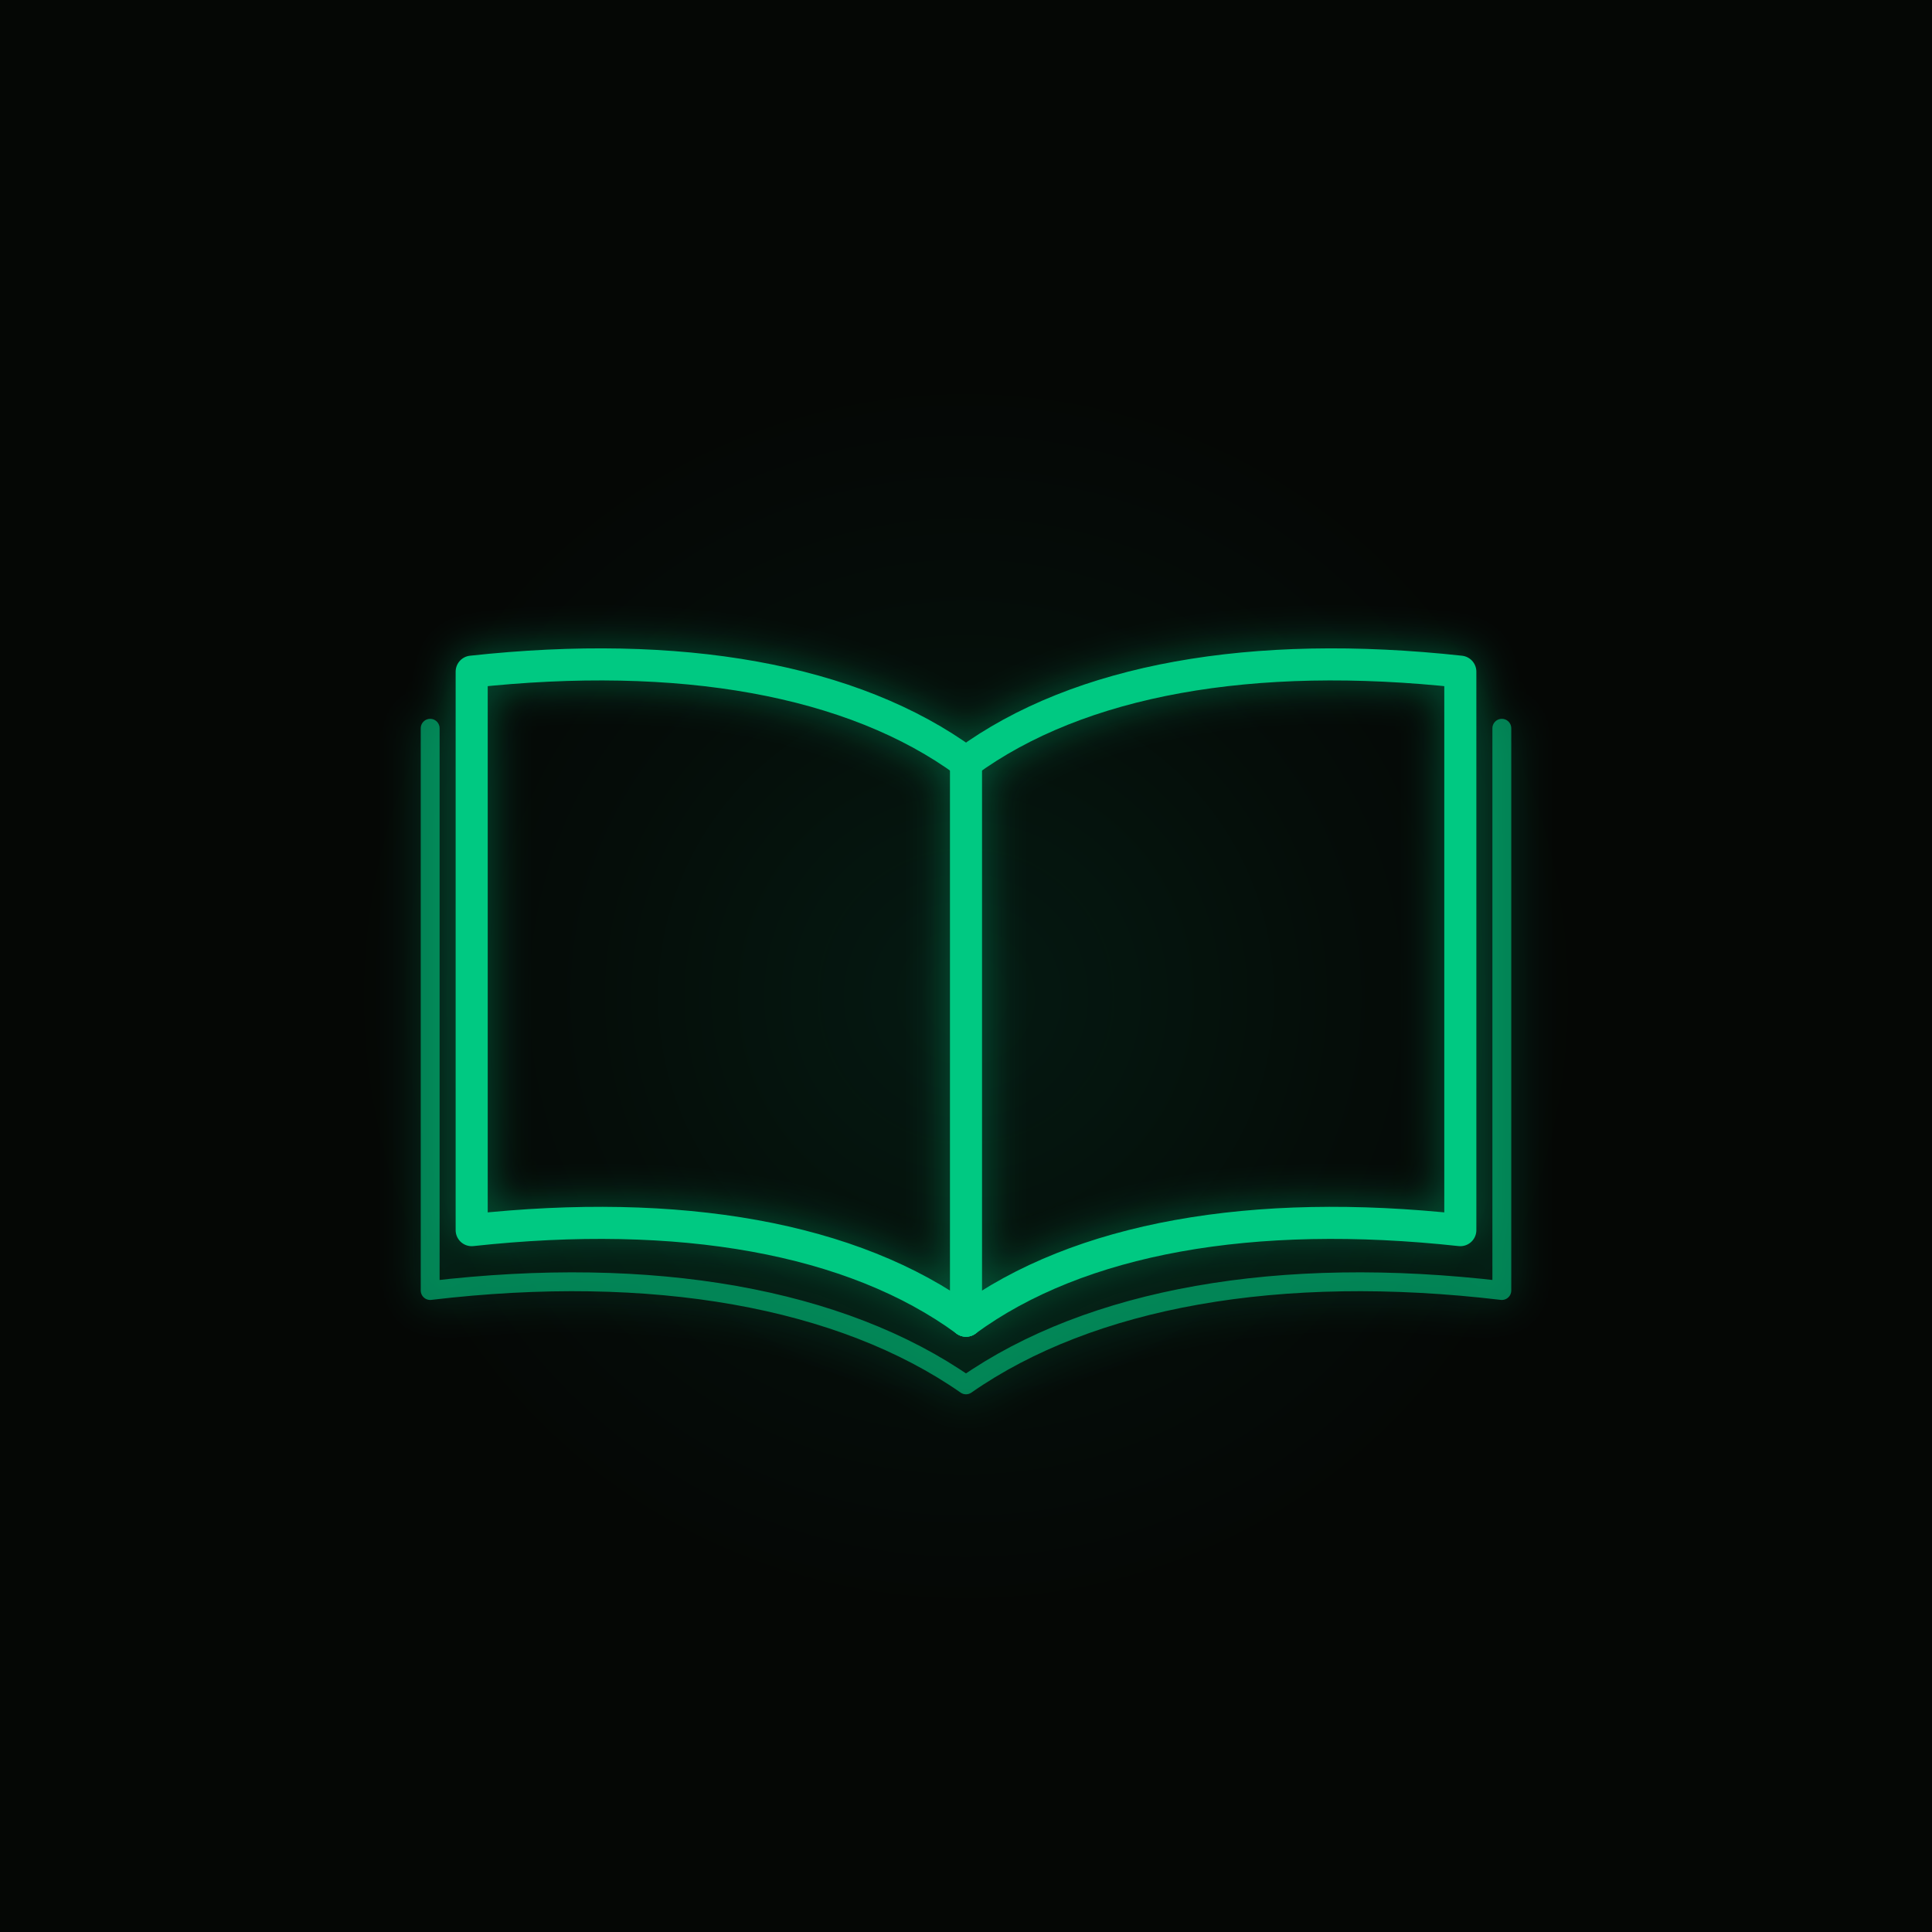
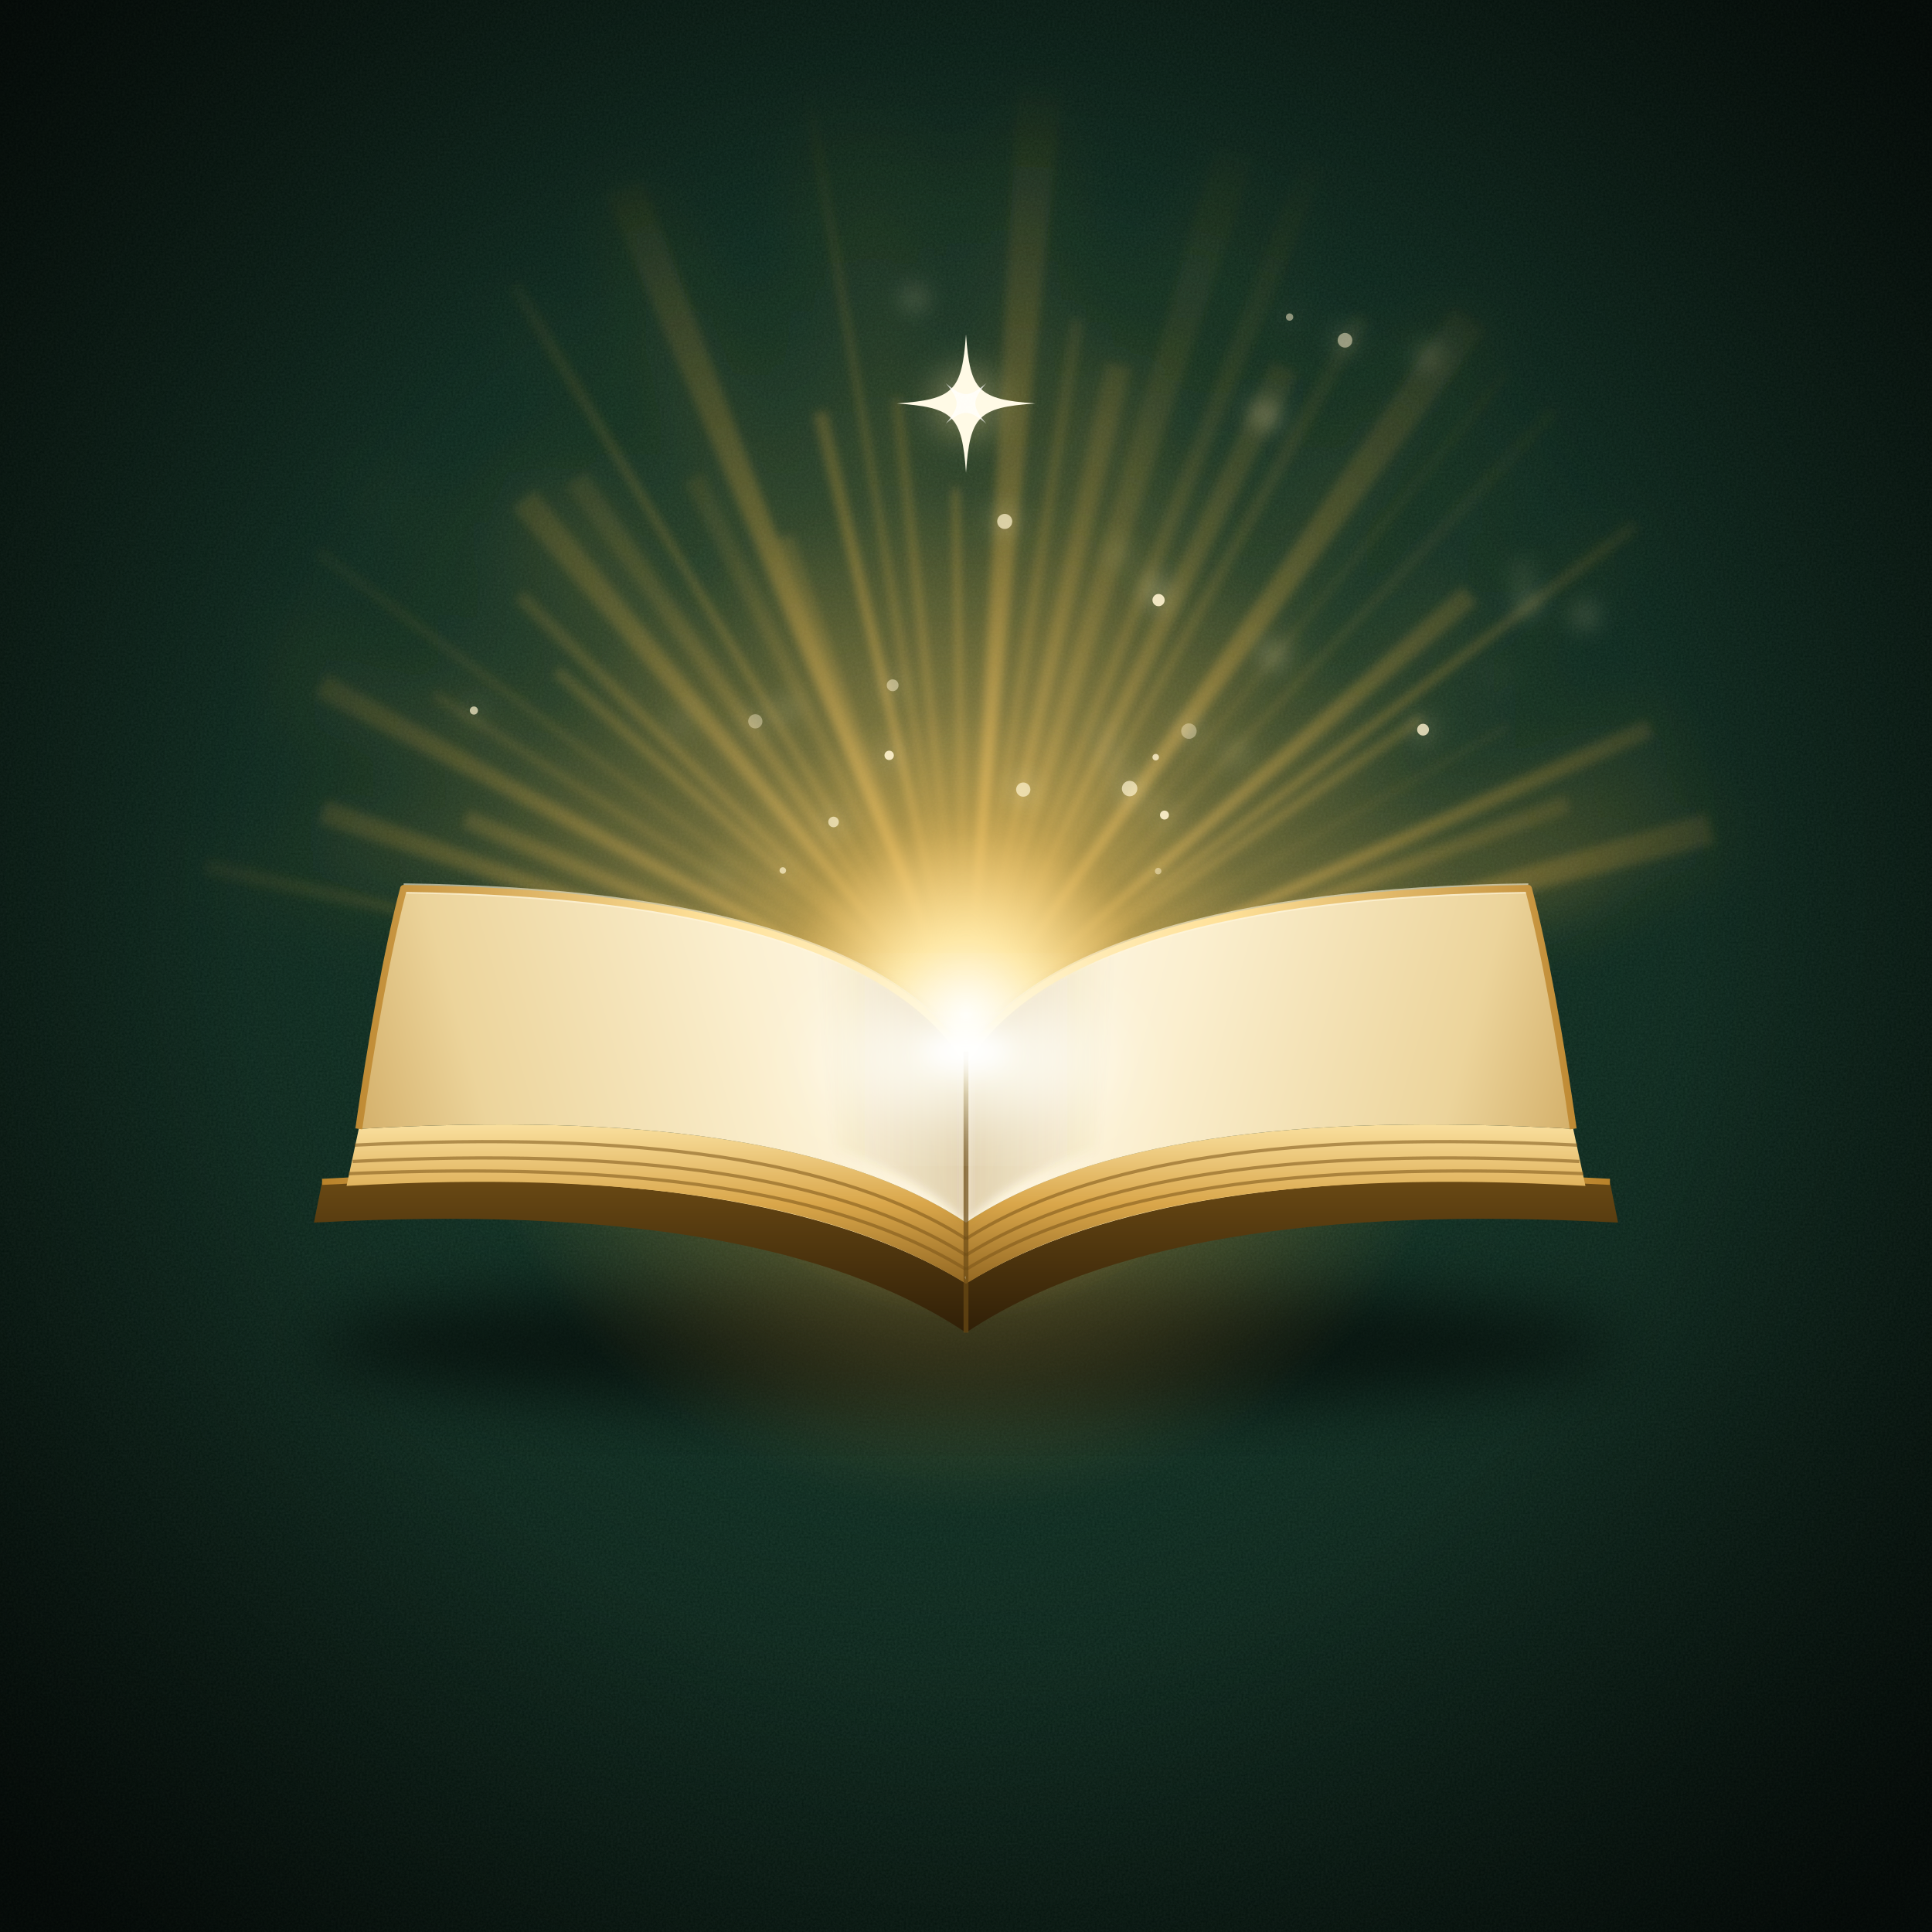
<svg xmlns="http://www.w3.org/2000/svg" viewBox="0 0 1024 1024" width="1024" height="1024">
  <defs>
-     <radialGradient id="halo" cx="512" cy="528" r="330" gradientUnits="userSpaceOnUse">
-       <stop offset="0" stop-color="#00C982" stop-opacity="0.10" />
-       <stop offset="0.6" stop-color="#00C982" stop-opacity="0.03" />
-       <stop offset="1" stop-color="#00C982" stop-opacity="0" />
-     </radialGradient>
-     <filter id="glow" x="-30%" y="-30%" width="160%" height="160%">
-       <feGaussianBlur stdDeviation="11" />
-     </filter>
-     <g id="book" fill="none" stroke="#00C982" stroke-linecap="round" stroke-linejoin="round">
-       <path stroke-width="17" d="M512 404 C 452 360, 360 344, 250 356 L 250 652 C 360 640, 452 656, 512 700" />
-       <path stroke-width="17" d="M512 404 C 572 360, 664 344, 774 356 L 774 652 C 664 640, 572 656, 512 700" />
-       <path stroke-width="17" d="M512 404 L 512 700" />
-       <path stroke-width="10" opacity="0.6" d="M228 386 L 228 684 C 346 670, 446 688, 512 734 C 578 688, 678 670, 796 684 L 796 386" />
-     </g>
+     <radialGradient id="bg" cx="512" cy="470" r="720" gradientUnits="userSpaceOnUse">
+       <stop offset="0" stop-color="#133a2a" />
+       <stop offset=".5" stop-color="#0a261b" />
+       <stop offset="1" stop-color="#030f0a" />
+     </radialGradient>
+     <filter id="grain" x="0" y="0" width="100%" height="100%">
+       <feTurbulence type="fractalNoise" baseFrequency=".85" numOctaves="3" seed="4" />
+       <feColorMatrix values="0 0 0 0 .55  0 0 0 0 .75  0 0 0 0 .62  0 0 0 .55 0" />
+     </filter>
+     <radialGradient id="vig" cx="512" cy="500" r="700" gradientUnits="userSpaceOnUse">
+       <stop offset=".55" stop-color="#000" stop-opacity="0" />
+       <stop offset="1" stop-color="#000" stop-opacity=".55" />
+     </radialGradient>
+     <radialGradient id="rayfill" cx="512" cy="548" r="470" gradientUnits="userSpaceOnUse">
+       <stop offset="0" stop-color="#fff6d2" />
+       <stop offset=".18" stop-color="#ffdc86" />
+       <stop offset=".55" stop-color="#f5b847" stop-opacity=".45" />
+       <stop offset="1" stop-color="#e09a2c" stop-opacity="0" />
+     </radialGradient>
+     <radialGradient id="core" cx="512" cy="532" r="250" gradientUnits="userSpaceOnUse">
+       <stop offset="0" stop-color="#fffbe9" />
+       <stop offset=".12" stop-color="#ffe6a0" stop-opacity=".95" />
+       <stop offset=".38" stop-color="#f2b54a" stop-opacity=".38" />
+       <stop offset="1" stop-color="#d4902a" stop-opacity="0" />
+     </radialGradient>
+     <radialGradient id="core2" cx="512" cy="538" r="150" gradientUnits="userSpaceOnUse">
+       <stop offset="0" stop-color="#fffdf2" />
+       <stop offset=".25" stop-color="#ffe9a8" stop-opacity=".85" />
+       <stop offset=".6" stop-color="#f5bd52" stop-opacity=".25" />
+       <stop offset="1" stop-color="#f5bd52" stop-opacity="0" />
+     </radialGradient>
+     <linearGradient id="page" x1="512" y1="510" x2="214" y2="594" gradientUnits="userSpaceOnUse">
+       <stop offset="0" stop-color="#fffbef" />
+       <stop offset=".35" stop-color="#fbefcf" />
+       <stop offset=".8" stop-color="#ecd49b" />
+       <stop offset="1" stop-color="#d4b06a" />
+     </linearGradient>
+     <linearGradient id="fold" x1="512" y1="0" x2="440" y2="0" gradientUnits="userSpaceOnUse">
+       <stop offset="0" stop-color="#9a7128" stop-opacity=".28" />
+       <stop offset="1" stop-color="#9a7128" stop-opacity="0" />
+     </linearGradient>
+     <linearGradient id="gilt" x1="0" y1="590" x2="0" y2="672" gradientUnits="userSpaceOnUse">
+       <stop offset="0" stop-color="#fbe2a2" />
+       <stop offset=".5" stop-color="#d9a64a" />
+       <stop offset="1" stop-color="#8f6420" />
+     </linearGradient>
+     <linearGradient id="cover" x1="0" y1="618" x2="0" y2="696" gradientUnits="userSpaceOnUse">
+       <stop offset="0" stop-color="#6a4914" />
+       <stop offset="1" stop-color="#2e1e07" />
+     </linearGradient>
+     <linearGradient id="rim" x1="196" y1="0" x2="512" y2="0" gradientUnits="userSpaceOnUse">
+       <stop offset="0" stop-color="#b9822a" />
+       <stop offset=".6" stop-color="#ffe199" />
+       <stop offset="1" stop-color="#fff4cf" />
+     </linearGradient>
+     <filter id="soft" x="-50%" y="-50%" width="200%" height="200%">
+       <feGaussianBlur stdDeviation="6" />
+     </filter>
+     <filter id="fine" x="-50%" y="-50%" width="200%" height="200%">
+       <feGaussianBlur stdDeviation="2.2" />
+     </filter>
+     <filter id="bloom" x="-50%" y="-50%" width="200%" height="200%">
+       <feGaussianBlur stdDeviation="18" />
+     </filter>
+     <filter id="shadow" x="-30%" y="-30%" width="160%" height="160%">
+       <feGaussianBlur stdDeviation="16" />
+     </filter>
+     <radialGradient id="star" cx=".5" cy=".5" r=".5">
+       <stop offset="0" stop-color="#fffbe8" />
+       <stop offset=".4" stop-color="#ffd27a" stop-opacity=".6" />
+       <stop offset="1" stop-color="#ffd27a" stop-opacity="0" />
+     </radialGradient>
  </defs>
-   <rect width="1024" height="1024" fill="#050705" />
-   <circle cx="512" cy="528" r="330" fill="url(#halo)" />
-   <use href="#book" filter="url(#glow)" opacity="0.42" />
-   <use href="#book" />
+   <rect width="1024" height="1024" fill="url(#bg)" />
+   <rect width="1024" height="1024" filter="url(#grain)" opacity=".18" />
+   <rect width="1024" height="1024" fill="url(#vig)" />
+   <g transform="translate(512 540) scale(1.08) translate(-512 -540)">
+     <ellipse cx="512" cy="700" rx="320" ry="34" fill="#000" opacity=".55" filter="url(#shadow)" />
+     <g fill="url(#rayfill)" filter="url(#bloom)" opacity=".9">
+       <path d="M512 548 L137.7 468.9 L139.4 461.5 Z" opacity="0.4" />
+       <path d="M512 548 L193.1 454.9 L195.1 448.1 Z" opacity="0.7" />
+       <path d="M512 548 L194.2 443.7 L198.0 432.6 Z" opacity="0.6" />
+       <path d="M512 548 L237.7 443.3 L240.1 436.9 Z" opacity="0.7" />
+       <path d="M512 548 L264.6 446.0 L268.3 437.4 Z" opacity="0.5" />
+       <path d="M512 548 L173.9 383.9 L176.2 379.3 Z" opacity="0.6" />
+       <path d="M512 548 L192.5 381.5 L198.2 370.9 Z" opacity="0.6" />
+       <path d="M512 548 L170.3 350.7 L174.9 342.9 Z" opacity="0.5" />
+       <path d="M512 548 L249.7 382.7 L252.2 378.9 Z" opacity="0.4" />
+       <path d="M512 548 L254.5 385.0 L262.0 373.7 Z" opacity="0.6" />
+       <path d="M512 548 L192.7 312.5 L195.3 309.0 Z" opacity="0.4" />
+       <path d="M512 548 L242.6 339.8 L247.9 333.2 Z" opacity="0.4" />
+       <path d="M512 548 L309.1 371.5 L313.1 367.0 Z" opacity="0.5" />
+       <path d="M512 548 L206.9 270.2 L214.9 261.6 Z" opacity="0.3" />
+       <path d="M512 548 L290.5 334.8 L295.4 329.8 Z" opacity="0.5" />
+       <path d="M512 548 L266.7 297.4 L274.9 289.6 Z" opacity="0.4" />
+       <path d="M512 548 L289.4 289.5 L300.4 280.4 Z" opacity="0.6" />
+       <path d="M512 548 L290.2 273.7 L298.0 267.5 Z" opacity="0.7" />
+       <path d="M512 548 L315.7 278.4 L325.5 271.5 Z" opacity="0.4" />
+       <path d="M512 548 L327.5 279.5 L333.3 275.7 Z" opacity="0.5" />
+       <path d="M512 548 L288.1 181.7 L292.9 178.8 Z" opacity="0.7" />
+       <path d="M512 548 L335.5 259.1 L339.7 256.6 Z" opacity="0.3" />
+       <path d="M512 548 L373.7 276.5 L382.8 272.1 Z" opacity="0.3" />
+       <path d="M512 548 L345.8 205.1 L350.6 202.8 Z" opacity="0.8" />
+       <path d="M512 548 L335.4 136.0 L353.2 128.9 Z" opacity="0.8" />
+       <path d="M512 548 L400.7 248.8 L403.4 247.8 Z" opacity="0.4" />
+       <path d="M512 548 L419.0 304.8 L426.9 301.9 Z" opacity="0.4" />
+       <path d="M512 548 L405.1 193.9 L417.6 190.3 Z" opacity="0.4" />
+       <path d="M512 548 L436.9 242.9 L443.9 241.3 Z" opacity="0.8" />
+       <path d="M512 548 L424.9 185.7 L428.1 184.9 Z" opacity="0.8" />
+       <path d="M512 548 L430.5 75.0 L435.0 74.3 Z" opacity="0.8" />
+       <path d="M512 548 L430.5 61.8 L445.3 59.6 Z" opacity="0.7" />
+       <path d="M512 548 L475.3 235.4 L480.6 234.8 Z" opacity="0.6" />
+       <path d="M512 548 L467.4 98.3 L483.4 97.0 Z" opacity="0.7" />
+       <path d="M512 548 L505.1 279.7 L508.6 279.6 Z" opacity="0.8" />
+       <path d="M512 548 L502.5 109.3 L521.4 109.3 Z" opacity="0.3" />
+       <path d="M512 548 L537.8 73.4 L560.0 75.2 Z" opacity="0.8" />
+       <path d="M512 548 L548.6 186.7 L555.2 187.5 Z" opacity="0.7" />
+       <path d="M512 548 L563.6 196.2 L569.9 197.2 Z" opacity="0.5" />
+       <path d="M512 548 L582.9 163.1 L591.4 164.8 Z" opacity="0.6" />
+       <path d="M512 548 L580.8 217.7 L592.9 220.4 Z" opacity="0.5" />
+       <path d="M512 548 L581.4 223.7 L596.4 227.3 Z" opacity="0.8" />
+       <path d="M512 548 L634.5 111.1 L653.6 116.9 Z" opacity="0.4" />
+       <path d="M512 548 L603.2 273.3 L610.8 276.0 Z" opacity="0.6" />
+       <path d="M512 548 L676.7 118.1 L688.3 122.8 Z" opacity="0.4" />
+       <path d="M512 548 L622.4 274.7 L631.7 278.6 Z" opacity="0.6" />
+       <path d="M512 548 L662.3 217.2 L674.7 223.1 Z" opacity="0.5" />
+       <path d="M512 548 L635.3 313.2 L640.0 315.8 Z" opacity="0.6" />
+       <path d="M512 548 L702.7 193.4 L709.8 197.3 Z" opacity="0.4" />
+       <path d="M512 548 L693.5 258.5 L696.9 260.7 Z" opacity="0.7" />
+       <path d="M512 548 L751.4 191.3 L766.7 202.1 Z" opacity="0.7" />
+       <path d="M512 548 L669.9 335.7 L677.8 341.9 Z" opacity="0.6" />
+       <path d="M512 548 L775.7 221.5 L779.0 224.2 Z" opacity="0.3" />
+       <path d="M512 548 L688.3 331.5 L690.9 333.6 Z" opacity="0.3" />
+       <path d="M512 548 L798.5 238.7 L803.5 243.4 Z" opacity="0.3" />
+       <path d="M512 548 L770.8 277.7 L775.6 282.4 Z" opacity="0.5" />
+       <path d="M512 548 L755.6 327.6 L763.0 336.1 Z" opacity="0.7" />
+       <path d="M512 548 L758.8 333.0 L761.1 335.8 Z" opacity="0.4" />
+       <path d="M512 548 L838.3 295.5 L842.0 300.3 Z" opacity="0.8" />
+       <path d="M512 548 L736.3 382.2 L739.0 385.9 Z" opacity="0.6" />
+       <path d="M512 548 L733.8 390.6 L736.8 394.9 Z" opacity="0.6" />
+       <path d="M512 548 L790.8 368.3 L798.9 381.6 Z" opacity="0.3" />
+       <path d="M512 548 L777.4 395.2 L778.7 397.5 Z" opacity="0.3" />
+       <path d="M512 548 L753.3 419.8 L755.5 424.1 Z" opacity="0.8" />
+       <path d="M512 548 L845.8 393.0 L849.6 401.5 Z" opacity="0.8" />
+       <path d="M512 548 L855.3 406.5 L859.9 418.3 Z" opacity="0.6" />
+       <path d="M512 548 L805.7 430.2 L808.9 438.4 Z" opacity="0.5" />
+       <path d="M512 548 L850.6 430.2 L854.5 441.9 Z" opacity="0.6" />
+       <path d="M512 548 L875.2 439.1 L879.4 454.1 Z" opacity="0.8" />
+       <path d="M512 548 L825.4 461.1 L829.1 475.5 Z" opacity="0.8" />
+     </g>
+     <g fill="url(#rayfill)" filter="url(#fine)" opacity=".75">
+       <path d="M512 548 L137.7 468.9 L139.4 461.5 Z" opacity="0.4" />
+       <path d="M512 548 L194.2 443.7 L198.0 432.6 Z" opacity="0.6" />
+       <path d="M512 548 L264.6 446.0 L268.3 437.4 Z" opacity="0.5" />
+       <path d="M512 548 L192.5 381.5 L198.2 370.9 Z" opacity="0.6" />
+       <path d="M512 548 L249.7 382.7 L252.2 378.9 Z" opacity="0.4" />
+       <path d="M512 548 L192.7 312.5 L195.3 309.0 Z" opacity="0.4" />
+       <path d="M512 548 L309.1 371.5 L313.1 367.0 Z" opacity="0.5" />
+       <path d="M512 548 L290.5 334.8 L295.4 329.8 Z" opacity="0.5" />
+       <path d="M512 548 L289.4 289.5 L300.4 280.4 Z" opacity="0.6" />
+       <path d="M512 548 L315.7 278.4 L325.5 271.5 Z" opacity="0.4" />
+       <path d="M512 548 L288.1 181.7 L292.9 178.8 Z" opacity="0.7" />
+       <path d="M512 548 L373.7 276.5 L382.8 272.1 Z" opacity="0.3" />
+       <path d="M512 548 L335.4 136.0 L353.2 128.9 Z" opacity="0.8" />
+       <path d="M512 548 L419.0 304.8 L426.9 301.9 Z" opacity="0.4" />
+       <path d="M512 548 L436.9 242.9 L443.9 241.3 Z" opacity="0.8" />
+       <path d="M512 548 L430.5 75.0 L435.0 74.3 Z" opacity="0.8" />
+       <path d="M512 548 L475.3 235.4 L480.6 234.8 Z" opacity="0.6" />
+       <path d="M512 548 L505.1 279.7 L508.6 279.6 Z" opacity="0.8" />
+       <path d="M512 548 L537.8 73.4 L560.0 75.2 Z" opacity="0.8" />
+       <path d="M512 548 L563.6 196.2 L569.9 197.2 Z" opacity="0.5" />
+       <path d="M512 548 L580.8 217.7 L592.9 220.4 Z" opacity="0.5" />
+       <path d="M512 548 L634.5 111.1 L653.6 116.9 Z" opacity="0.4" />
+       <path d="M512 548 L676.7 118.1 L688.3 122.8 Z" opacity="0.4" />
+       <path d="M512 548 L662.3 217.2 L674.7 223.1 Z" opacity="0.5" />
+       <path d="M512 548 L702.7 193.4 L709.8 197.3 Z" opacity="0.4" />
+       <path d="M512 548 L751.4 191.3 L766.7 202.1 Z" opacity="0.7" />
+       <path d="M512 548 L775.7 221.5 L779.0 224.2 Z" opacity="0.3" />
+       <path d="M512 548 L798.5 238.7 L803.5 243.4 Z" opacity="0.3" />
+       <path d="M512 548 L755.6 327.6 L763.0 336.1 Z" opacity="0.7" />
+       <path d="M512 548 L838.3 295.5 L842.0 300.3 Z" opacity="0.8" />
+       <path d="M512 548 L733.8 390.6 L736.8 394.9 Z" opacity="0.6" />
+       <path d="M512 548 L777.4 395.2 L778.7 397.5 Z" opacity="0.3" />
+       <path d="M512 548 L845.8 393.0 L849.6 401.5 Z" opacity="0.8" />
+       <path d="M512 548 L805.7 430.2 L808.9 438.4 Z" opacity="0.5" />
+       <path d="M512 548 L875.2 439.1 L879.4 454.1 Z" opacity="0.8" />
+     </g>
+     <circle cx="512" cy="532" r="250" fill="url(#core)" />
+     <circle cx="512" cy="538" r="150" fill="url(#core2)" />
+     <g>
+       <path d="M512 668 C 446 628, 344 612, 196 620 L 192 640 C 342 632, 446 650, 512 694 Z" fill="url(#cover)" />
+       <path d="M512 668 C 446 628, 344 612, 196 620" fill="none" stroke="url(#rim)" stroke-width="3" />
+       <path d="M512 640 C 452 600, 352 586, 214 594 L 208 622 C 348 614, 448 630, 512 670 Z" fill="url(#gilt)" />
+       <path d="M512 648 C 451 609, 351 595, 212 602 M512 656 C 450 617, 350 603, 211 610 M512 663 C 449 624, 349 610, 209 616" fill="none" stroke="#7a5418" stroke-opacity=".55" stroke-width="1.6" />
+       <path d="M512 560 C 478 506, 384 478, 236 476 C 228 506, 220 552, 214 594 C 352 586, 452 600, 512 640 Z" fill="url(#page)" />
+       <path d="M512 560 C 478 506, 384 478, 236 476" fill="none" stroke="#fff6dc" stroke-width="5" opacity=".6" />
+       <path d="M512 560 C 492 532, 470 516, 440 506 L 448 604 C 474 612, 496 624, 512 640 Z" fill="url(#fold)" filter="url(#fine)" />
+       <path d="M512 560 C 478 506, 384 478, 236 476 C 228 506, 220 552, 214 594" fill="none" stroke="url(#rim)" stroke-width="3.4" stroke-linejoin="round" />
+     </g>
+     <g transform="translate(1024 0) scale(-1 1)">
+       <path d="M512 668 C 446 628, 344 612, 196 620 L 192 640 C 342 632, 446 650, 512 694 Z" fill="url(#cover)" />
+       <path d="M512 668 C 446 628, 344 612, 196 620" fill="none" stroke="url(#rim)" stroke-width="3" />
+       <path d="M512 640 C 452 600, 352 586, 214 594 L 208 622 C 348 614, 448 630, 512 670 Z" fill="url(#gilt)" />
+       <path d="M512 648 C 451 609, 351 595, 212 602 M512 656 C 450 617, 350 603, 211 610 M512 663 C 449 624, 349 610, 209 616" fill="none" stroke="#7a5418" stroke-opacity=".55" stroke-width="1.6" />
+       <path d="M512 560 C 478 506, 384 478, 236 476 C 228 506, 220 552, 214 594 C 352 586, 452 600, 512 640 Z" fill="url(#page)" />
+       <path d="M512 560 C 478 506, 384 478, 236 476" fill="none" stroke="#fff6dc" stroke-width="5" opacity=".6" />
+       <path d="M512 560 C 492 532, 470 516, 440 506 L 448 604 C 474 612, 496 624, 512 640 Z" fill="url(#fold)" filter="url(#fine)" />
+       <path d="M512 560 C 478 506, 384 478, 236 476 C 228 506, 220 552, 214 594" fill="none" stroke="url(#rim)" stroke-width="3.4" stroke-linejoin="round" />
+     </g>
+     <path d="M512 556 L 512 694" stroke="#6b4a14" stroke-width="2.4" opacity=".7" />
+     <ellipse cx="512" cy="560" rx="70" ry="26" fill="#fff6d6" filter="url(#bloom)" opacity=".95" style="mix-blend-mode:screen" />
+     <ellipse cx="512" cy="556" rx="22" ry="10" fill="#ffffff" filter="url(#soft)" style="mix-blend-mode:screen" />
+     <g fill="#ffe7a8" filter="url(#soft)" style="mix-blend-mode:screen">
+       <circle cx="474.3" cy="410.7" r="2.3" opacity="0.9" />
+       <circle cx="659.8" cy="243.9" r="3.9" opacity="0.8" />
+       <circle cx="408.6" cy="394.0" r="3.5" opacity="0.4" />
+       <circle cx="787.3" cy="335.9" r="3.1" opacity="0.8" />
+       <circle cx="531.0" cy="295.9" r="3.7" opacity="0.7" />
+       <circle cx="644.7" cy="409.9" r="3.2" opacity="0.6" />
+       <circle cx="476.0" cy="376.3" r="2.9" opacity="0.5" />
+       <circle cx="785.2" cy="321.3" r="2.3" opacity="0.8" />
+       <circle cx="609.4" cy="440.0" r="2.2" opacity="0.9" />
+       <circle cx="392.0" cy="469.1" r="2.4" opacity="0.4" />
+       <circle cx="670.8" cy="195.6" r="1.8" opacity="0.5" />
+       <circle cx="773.9" cy="371.8" r="1.9" opacity="0.4" />
+       <circle cx="540.1" cy="427.5" r="3.5" opacity="0.7" />
+       <circle cx="584.1" cy="411.7" r="2.3" opacity="0.8" />
+       <circle cx="736.3" cy="398.1" r="2.9" opacity="0.8" />
+       <circle cx="655.4" cy="243.0" r="3.0" opacity="0.4" />
+       <circle cx="270.5" cy="388.7" r="2.0" opacity="0.7" />
+       <circle cx="424.5" cy="387.7" r="3.0" opacity="0.7" />
+       <circle cx="621.4" cy="398.8" r="3.8" opacity="0.4" />
+       <circle cx="604.7" cy="327.3" r="3.5" opacity="0.7" />
+       <circle cx="592.3" cy="427.0" r="3.8" opacity="0.7" />
+       <circle cx="662.9" cy="361.4" r="3.7" opacity="0.8" />
+       <circle cx="698.0" cy="207.0" r="3.6" opacity="0.5" />
+       <circle cx="579.9" cy="399.8" r="1.7" opacity="0.9" />
+       <circle cx="606.3" cy="467.5" r="1.6" opacity="0.5" />
+       <circle cx="815.7" cy="342.2" r="3.9" opacity="0.5" />
+       <circle cx="447.0" cy="443.4" r="2.6" opacity="0.7" />
+       <circle cx="371.5" cy="394.7" r="2.7" opacity="0.5" />
+       <circle cx="422.1" cy="467.2" r="1.6" opacity="0.7" />
+       <circle cx="486.7" cy="186.5" r="3.3" opacity="0.7" />
+       <circle cx="606.5" cy="334.5" r="3.0" opacity="0.9" />
+       <circle cx="738.8" cy="214.9" r="3.2" opacity="0.7" />
+       <circle cx="605.1" cy="411.6" r="1.6" opacity="0.8" />
+       <circle cx="586.9" cy="311.8" r="2.8" opacity="0.6" />
+     </g>
+     <g fill="#fff3cf">
+       <circle cx="474.3" cy="410.7" r="2.3" opacity="0.9" />
+       <circle cx="408.6" cy="394.0" r="3.5" opacity="0.4" />
+       <circle cx="531.0" cy="295.9" r="3.7" opacity="0.7" />
+       <circle cx="476.0" cy="376.3" r="2.9" opacity="0.5" />
+       <circle cx="609.4" cy="440.0" r="2.2" opacity="0.9" />
+       <circle cx="670.8" cy="195.6" r="1.8" opacity="0.5" />
+       <circle cx="540.1" cy="427.5" r="3.5" opacity="0.7" />
+       <circle cx="736.3" cy="398.1" r="2.9" opacity="0.8" />
+       <circle cx="270.5" cy="388.7" r="2.0" opacity="0.7" />
+       <circle cx="621.4" cy="398.8" r="3.8" opacity="0.4" />
+       <circle cx="592.3" cy="427.0" r="3.8" opacity="0.7" />
+       <circle cx="698.0" cy="207.0" r="3.6" opacity="0.5" />
+       <circle cx="606.3" cy="467.5" r="1.6" opacity="0.5" />
+       <circle cx="447.0" cy="443.4" r="2.6" opacity="0.7" />
+       <circle cx="422.1" cy="467.2" r="1.6" opacity="0.7" />
+       <circle cx="606.5" cy="334.5" r="3.0" opacity="0.9" />
+       <circle cx="605.1" cy="411.6" r="1.6" opacity="0.8" />
+     </g>
+     <g transform="translate(512 238)" style="mix-blend-mode:screen">
+       <circle r="26" fill="url(#star)" opacity=".45" filter="url(#soft)" />
+       <path d="M0 -34 C 2 -6, 6 -2, 34 0 C 6 2, 2 6, 0 34 C -2 6, -6 2, -34 0 C -6 -2, -2 -6, 0 -34 Z" fill="#fff8e1" />
+       <path d="M0 -14 C 1 -3, 3 -1, 14 0 C 3 1, 1 3, 0 14 C -1 3, -3 1, -14 0 C -3 -1, -1 -3, 0 -14 Z" fill="#fff" transform="rotate(45)" opacity=".7" />
+     </g>
+   </g>
</svg>
